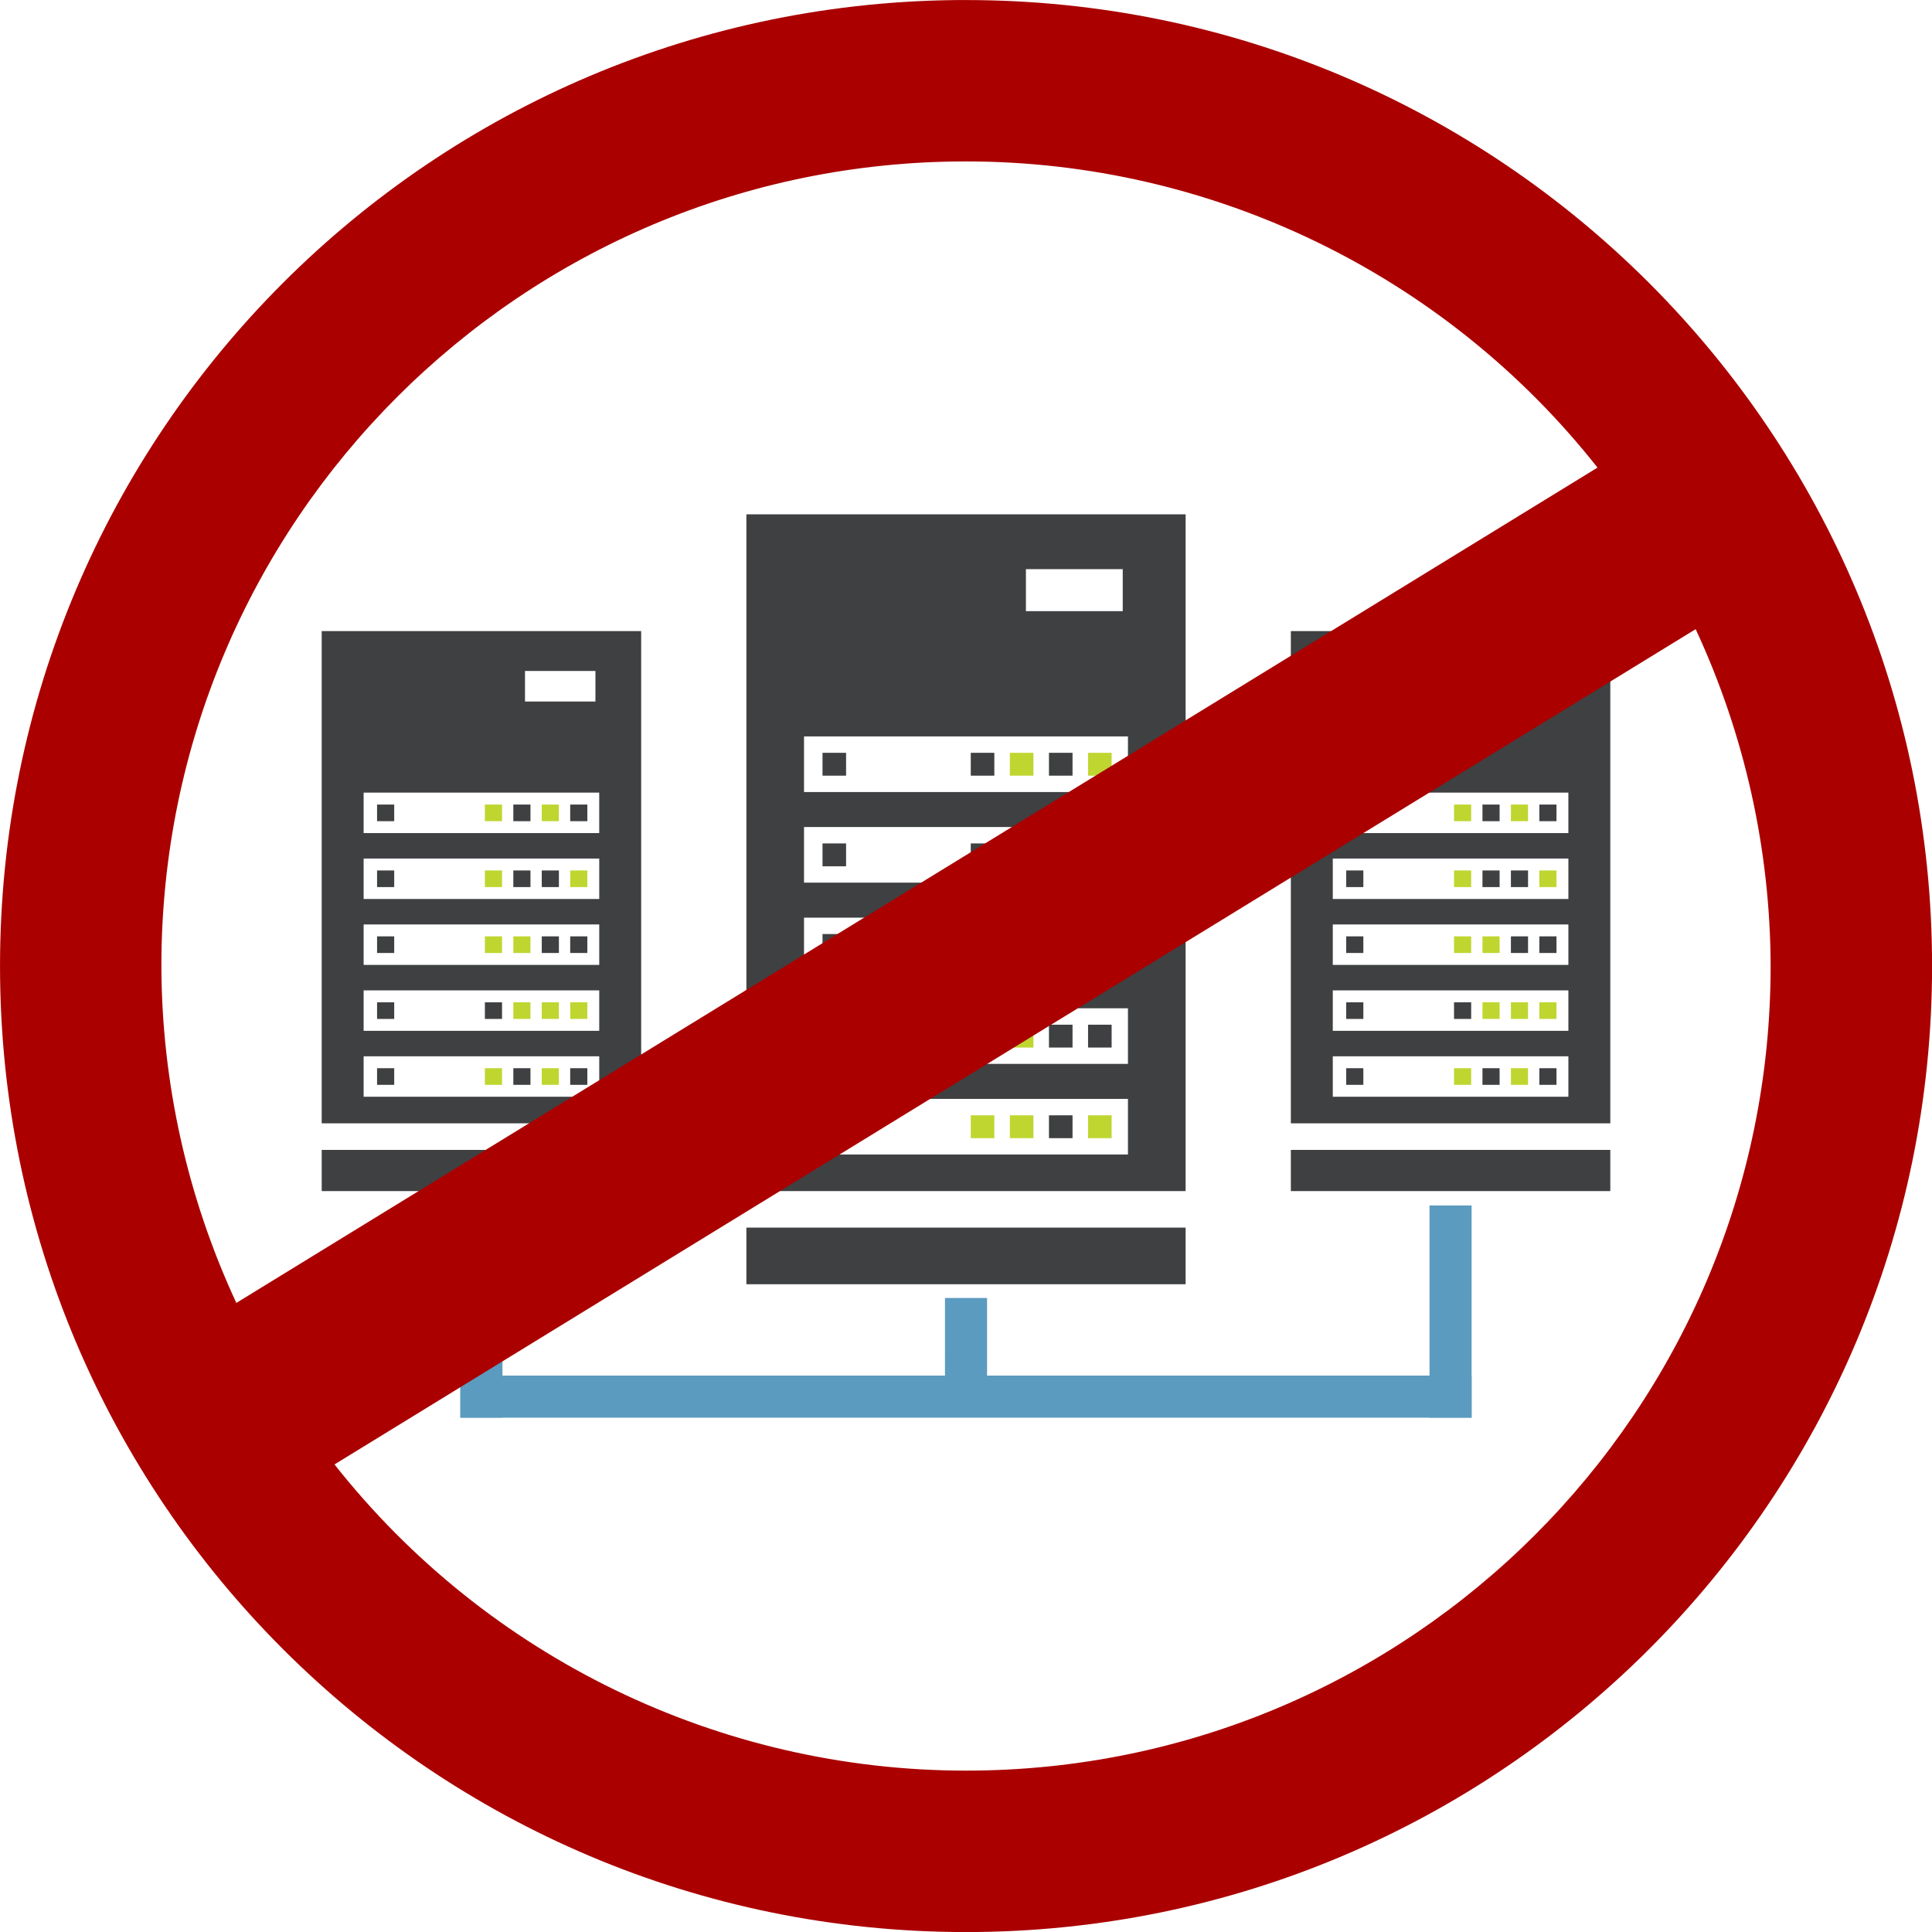
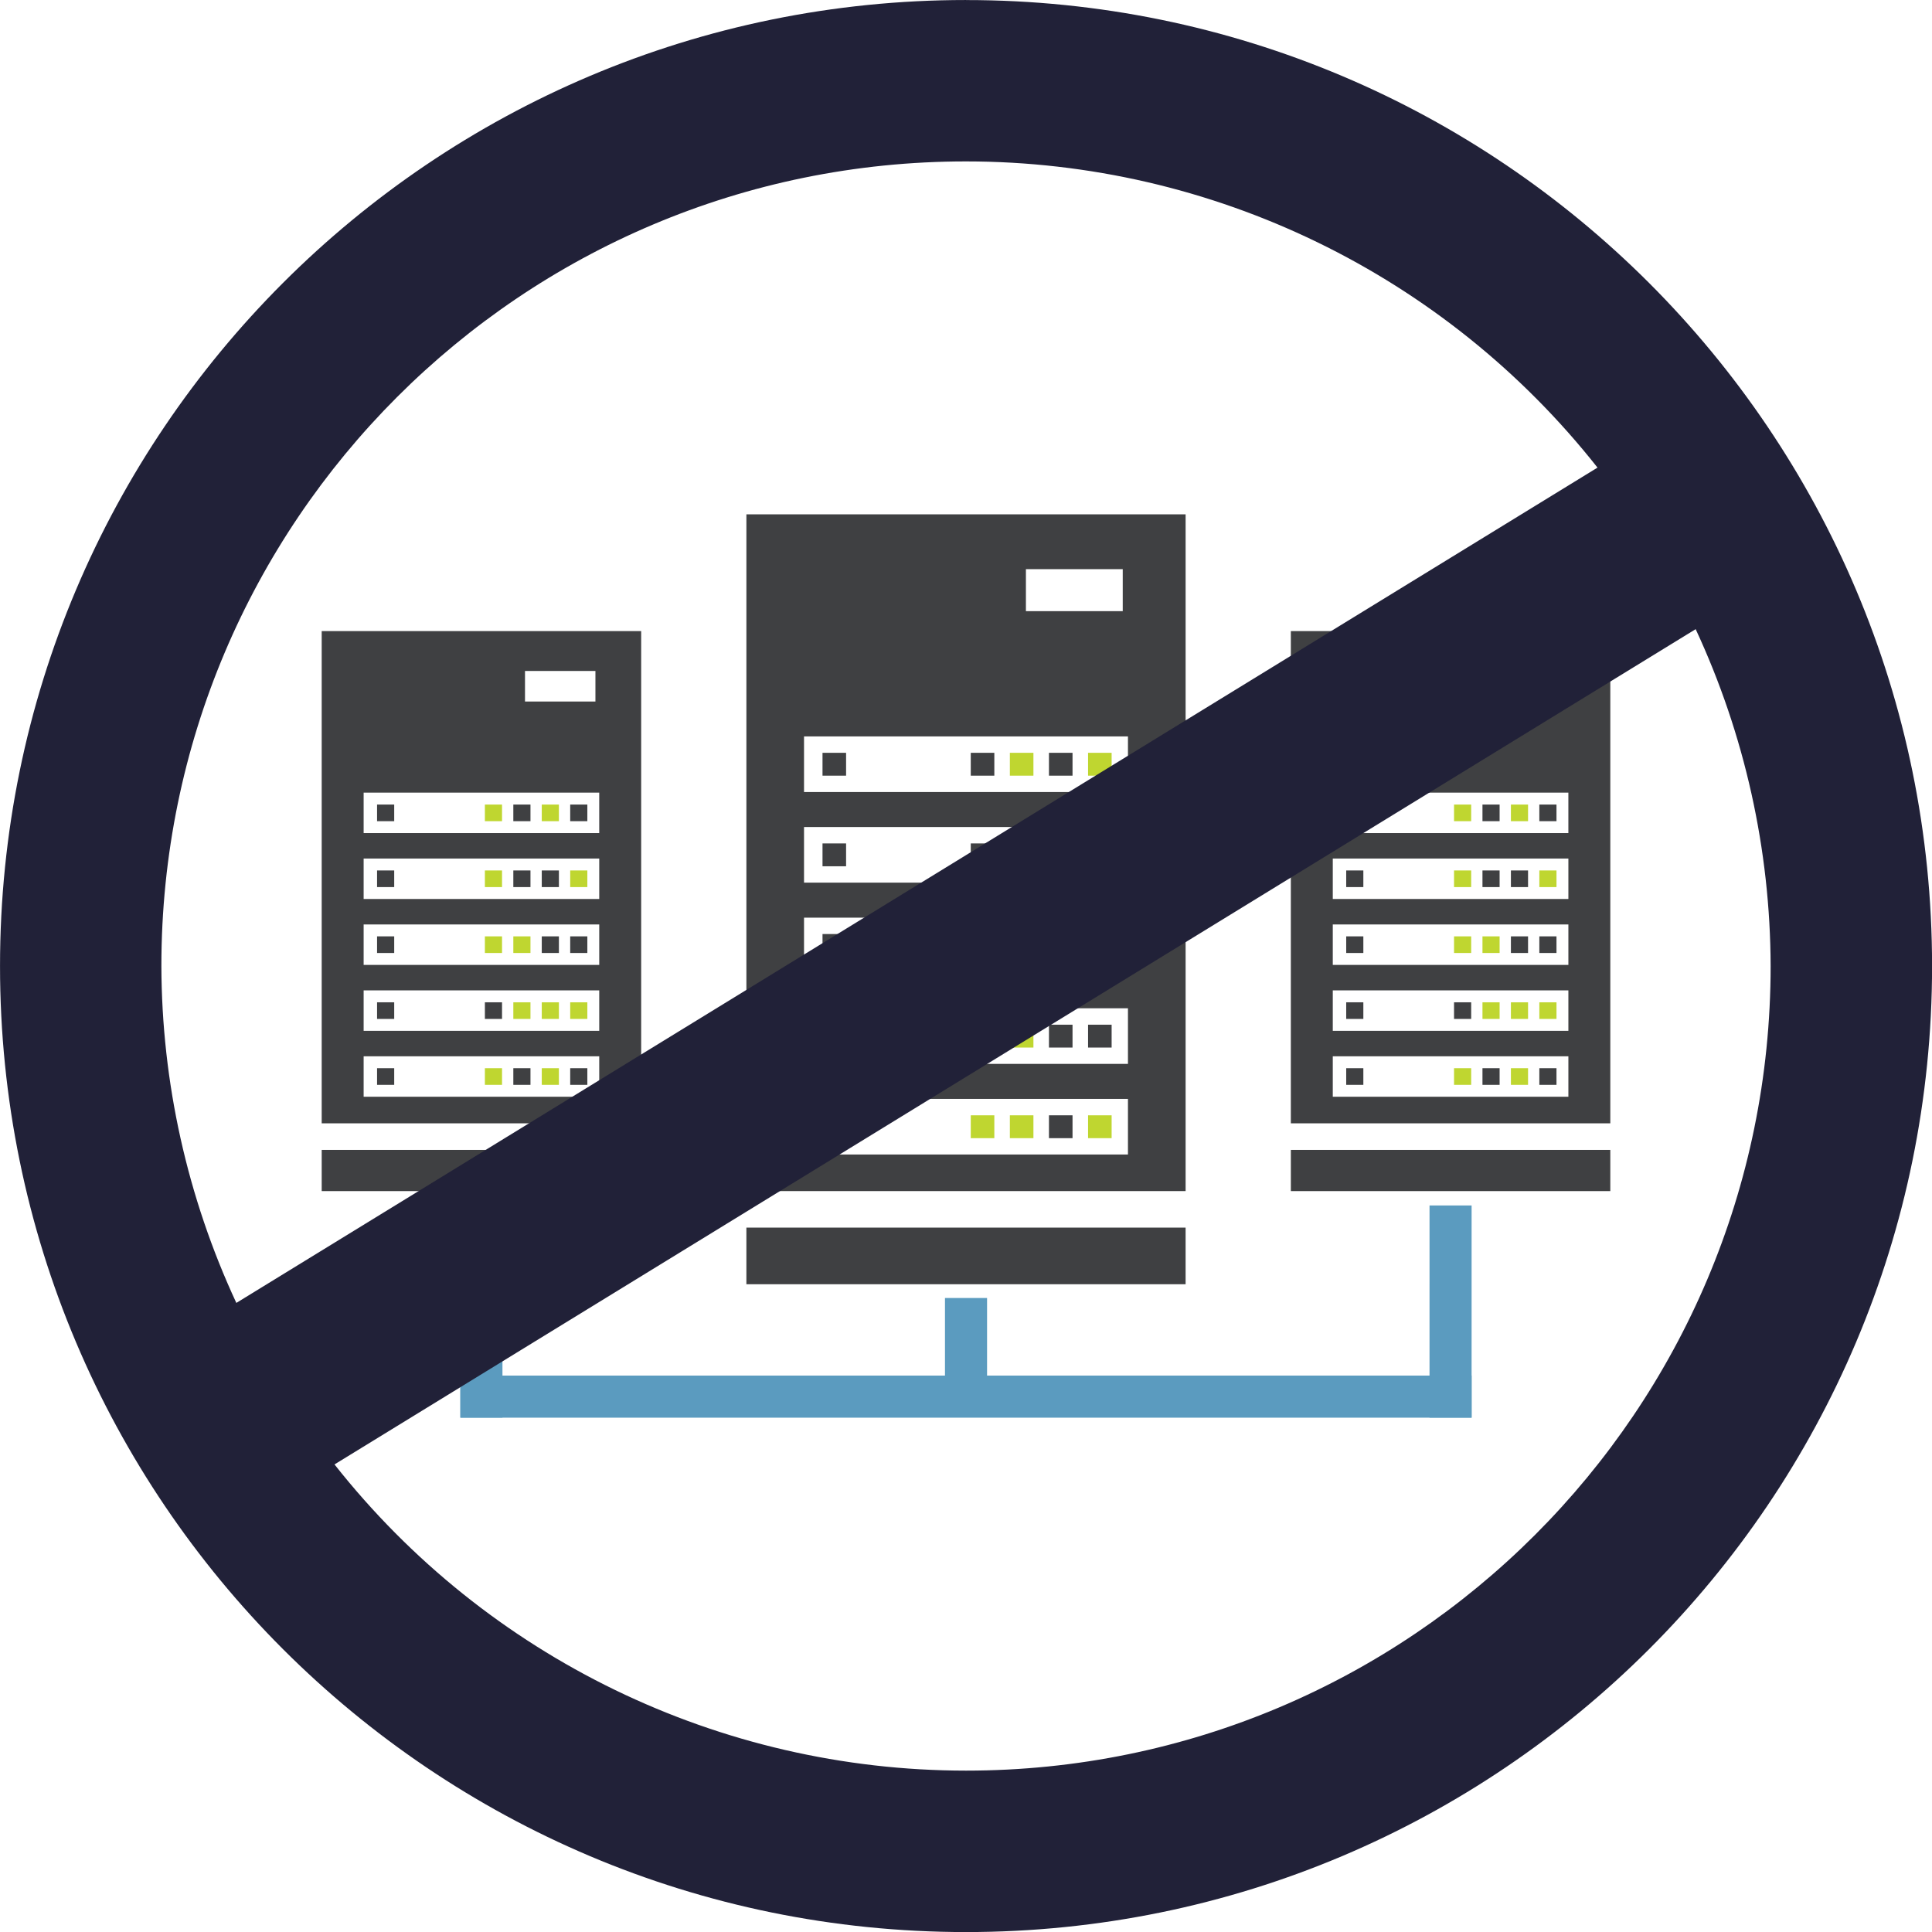
<svg xmlns="http://www.w3.org/2000/svg" width="48.576mm" height="48.576mm" viewBox="0 0 48.576 48.576" version="1.1" id="svg8">
  <defs id="defs2" />
  <g id="layer1" transform="translate(-39.12562,-59.4975)">
    <g id="g1376" transform="rotate(0.07,43680.898,-181778.93)" style="display:inline;enable-background:new">
      <g transform="translate(23.19105,-0.1325532)" style="display:inline;enable-background:new" id="g1146-2" />
      <g id="g1008" transform="translate(0.3487542,-0.3939191)">
        <g style="fill:#3f4042;fill-opacity:1" transform="translate(-1.17599,-0.1027832)" id="g1146">
          <path id="rect831" transform="matrix(0.2645831,-3.2324944e-4,3.2324944e-4,0.2645831,261.763,108.269)" d="M 31.984,78.523 V 125.299 H 62.342 V 78.523 Z M 51.303,82.312 h 6.693 v 2.904 h -6.693 z M 35.969,93.873 H 58.357 V 97.719 H 35.969 Z m 0,6.264 h 22.389 v 3.844 H 35.969 Z m 0,6.264 h 22.389 v 3.844 H 35.969 Z m 0,6.264 h 22.389 v 3.844 H 35.969 Z m 0,6.264 h 22.389 v 3.844 H 35.969 Z m -3.984,8.896 v 3.914 h 30.357 v -3.914 z" style="opacity:1;fill:#3f4042;fill-opacity:1;stroke:none;stroke-width:10;stroke-linecap:round;stroke-linejoin:round;stroke-miterlimit:4;stroke-dasharray:none;stroke-dashoffset:0;stroke-opacity:1;paint-order:fill markers stroke" />
          <rect style="display:inline;opacity:1;fill:#3f4042;fill-opacity:1;stroke:none;stroke-width:0.533;stroke-linecap:round;stroke-linejoin:round;stroke-miterlimit:4;stroke-dasharray:none;stroke-dashoffset:0;stroke-opacity:1;paint-order:fill markers stroke;enable-background:new" id="rect848-324-3" width="0.431" height="0.418" x="276.341" y="133.726" transform="rotate(-0.07)" />
          <rect style="display:inline;opacity:1;fill:#bfd630;fill-opacity:1;stroke:none;stroke-width:0.533;stroke-linecap:round;stroke-linejoin:round;stroke-miterlimit:4;stroke-dasharray:none;stroke-dashoffset:0;stroke-opacity:1;paint-order:fill markers stroke;enable-background:new" id="rect848-324-3-0" width="0.431" height="0.418" x="275.626" y="133.726" transform="rotate(-0.07)" />
          <rect style="display:inline;opacity:1;fill:#3f4042;fill-opacity:1;stroke:none;stroke-width:0.533;stroke-linecap:round;stroke-linejoin:round;stroke-miterlimit:4;stroke-dasharray:none;stroke-dashoffset:0;stroke-opacity:1;paint-order:fill markers stroke;enable-background:new" id="rect848-324-3-4" width="0.431" height="0.418" x="274.911" y="133.726" transform="rotate(-0.07)" />
          <rect style="display:inline;opacity:1;fill:#bfd630;fill-opacity:1;stroke:none;stroke-width:0.533;stroke-linecap:round;stroke-linejoin:round;stroke-miterlimit:4;stroke-dasharray:none;stroke-dashoffset:0;stroke-opacity:1;paint-order:fill markers stroke;enable-background:new" id="rect848-324-3-5" width="0.431" height="0.418" x="274.196" y="133.726" transform="rotate(-0.07)" />
          <rect style="display:inline;opacity:1;fill:#3f4042;fill-opacity:1;stroke:none;stroke-width:0.533;stroke-linecap:round;stroke-linejoin:round;stroke-miterlimit:4;stroke-dasharray:none;stroke-dashoffset:0;stroke-opacity:1;paint-order:fill markers stroke;enable-background:new" id="rect848-324-3-8" width="0.431" height="0.418" x="271.485" y="133.726" transform="rotate(-0.07)" />
          <rect style="display:inline;opacity:1;fill:#bfd630;fill-opacity:1;stroke:none;stroke-width:0.533;stroke-linecap:round;stroke-linejoin:round;stroke-miterlimit:4;stroke-dasharray:none;stroke-dashoffset:0;stroke-opacity:1;paint-order:fill markers stroke;enable-background:new" id="rect848-324-3-3" width="0.431" height="0.418" x="276.341" y="135.383" transform="rotate(-0.07)" />
          <rect style="display:inline;opacity:1;fill:#3f4042;fill-opacity:1;stroke:none;stroke-width:0.533;stroke-linecap:round;stroke-linejoin:round;stroke-miterlimit:4;stroke-dasharray:none;stroke-dashoffset:0;stroke-opacity:1;paint-order:fill markers stroke;enable-background:new" id="rect848-324-3-0-4" width="0.431" height="0.418" x="275.626" y="135.383" transform="rotate(-0.07)" />
          <rect style="display:inline;opacity:1;fill:#3f4042;fill-opacity:1;stroke:none;stroke-width:0.533;stroke-linecap:round;stroke-linejoin:round;stroke-miterlimit:4;stroke-dasharray:none;stroke-dashoffset:0;stroke-opacity:1;paint-order:fill markers stroke;enable-background:new" id="rect848-324-3-4-5" width="0.431" height="0.418" x="274.911" y="135.383" transform="rotate(-0.07)" />
          <rect style="display:inline;opacity:1;fill:#bfd630;fill-opacity:1;stroke:none;stroke-width:0.533;stroke-linecap:round;stroke-linejoin:round;stroke-miterlimit:4;stroke-dasharray:none;stroke-dashoffset:0;stroke-opacity:1;paint-order:fill markers stroke;enable-background:new" id="rect848-324-3-5-9" width="0.431" height="0.418" x="274.196" y="135.383" transform="rotate(-0.07)" />
          <rect style="display:inline;opacity:1;fill:#3f4042;fill-opacity:1;stroke:none;stroke-width:0.533;stroke-linecap:round;stroke-linejoin:round;stroke-miterlimit:4;stroke-dasharray:none;stroke-dashoffset:0;stroke-opacity:1;paint-order:fill markers stroke;enable-background:new" id="rect848-324-3-8-4" width="0.431" height="0.418" x="271.485" y="135.383" transform="rotate(-0.07)" />
          <rect style="display:inline;opacity:1;fill:#3f4042;fill-opacity:1;stroke:none;stroke-width:0.533;stroke-linecap:round;stroke-linejoin:round;stroke-miterlimit:4;stroke-dasharray:none;stroke-dashoffset:0;stroke-opacity:1;paint-order:fill markers stroke;enable-background:new" id="rect848-324-3-6" width="0.431" height="0.418" x="276.341" y="137.04" transform="rotate(-0.07)" />
          <rect style="display:inline;opacity:1;fill:#3f4042;fill-opacity:1;stroke:none;stroke-width:0.533;stroke-linecap:round;stroke-linejoin:round;stroke-miterlimit:4;stroke-dasharray:none;stroke-dashoffset:0;stroke-opacity:1;paint-order:fill markers stroke;enable-background:new" id="rect848-324-3-0-3" width="0.431" height="0.418" x="275.626" y="137.04" transform="rotate(-0.07)" />
          <rect style="display:inline;opacity:1;fill:#bfd630;fill-opacity:1;stroke:none;stroke-width:0.533;stroke-linecap:round;stroke-linejoin:round;stroke-miterlimit:4;stroke-dasharray:none;stroke-dashoffset:0;stroke-opacity:1;paint-order:fill markers stroke;enable-background:new" id="rect848-324-3-4-4" width="0.431" height="0.418" x="274.911" y="137.04" transform="rotate(-0.07)" />
          <rect style="display:inline;opacity:1;fill:#bfd630;fill-opacity:1;stroke:none;stroke-width:0.533;stroke-linecap:round;stroke-linejoin:round;stroke-miterlimit:4;stroke-dasharray:none;stroke-dashoffset:0;stroke-opacity:1;paint-order:fill markers stroke;enable-background:new" id="rect848-324-3-5-3" width="0.431" height="0.418" x="274.196" y="137.04" transform="rotate(-0.07)" />
          <rect style="display:inline;opacity:1;fill:#3f4042;fill-opacity:1;stroke:none;stroke-width:0.533;stroke-linecap:round;stroke-linejoin:round;stroke-miterlimit:4;stroke-dasharray:none;stroke-dashoffset:0;stroke-opacity:1;paint-order:fill markers stroke;enable-background:new" id="rect848-324-3-8-0" width="0.431" height="0.418" x="271.485" y="137.04" transform="rotate(-0.07)" />
          <rect style="display:inline;opacity:1;fill:#bfd630;fill-opacity:1;stroke:none;stroke-width:0.533;stroke-linecap:round;stroke-linejoin:round;stroke-miterlimit:4;stroke-dasharray:none;stroke-dashoffset:0;stroke-opacity:1;paint-order:fill markers stroke;enable-background:new" id="rect848-324-3-7" width="0.431" height="0.418" x="276.341" y="138.698" transform="rotate(-0.07)" />
          <rect style="display:inline;opacity:1;fill:#bfd630;fill-opacity:1;stroke:none;stroke-width:0.533;stroke-linecap:round;stroke-linejoin:round;stroke-miterlimit:4;stroke-dasharray:none;stroke-dashoffset:0;stroke-opacity:1;paint-order:fill markers stroke;enable-background:new" id="rect848-324-3-0-8" width="0.431" height="0.418" x="275.626" y="138.698" transform="rotate(-0.07)" />
          <rect style="display:inline;opacity:1;fill:#bfd630;fill-opacity:1;stroke:none;stroke-width:0.533;stroke-linecap:round;stroke-linejoin:round;stroke-miterlimit:4;stroke-dasharray:none;stroke-dashoffset:0;stroke-opacity:1;paint-order:fill markers stroke;enable-background:new" id="rect848-324-3-4-0" width="0.431" height="0.418" x="274.911" y="138.698" transform="rotate(-0.07)" />
          <rect style="display:inline;opacity:1;fill:#3f4042;fill-opacity:1;stroke:none;stroke-width:0.533;stroke-linecap:round;stroke-linejoin:round;stroke-miterlimit:4;stroke-dasharray:none;stroke-dashoffset:0;stroke-opacity:1;paint-order:fill markers stroke;enable-background:new" id="rect848-324-3-5-6" width="0.431" height="0.418" x="274.196" y="138.698" transform="rotate(-0.07)" />
          <rect style="display:inline;opacity:1;fill:#3f4042;fill-opacity:1;stroke:none;stroke-width:0.533;stroke-linecap:round;stroke-linejoin:round;stroke-miterlimit:4;stroke-dasharray:none;stroke-dashoffset:0;stroke-opacity:1;paint-order:fill markers stroke;enable-background:new" id="rect848-324-3-8-9" width="0.431" height="0.418" x="271.485" y="138.698" transform="rotate(-0.07)" />
          <rect style="display:inline;opacity:1;fill:#3f4042;fill-opacity:1;stroke:none;stroke-width:0.533;stroke-linecap:round;stroke-linejoin:round;stroke-miterlimit:4;stroke-dasharray:none;stroke-dashoffset:0;stroke-opacity:1;paint-order:fill markers stroke;enable-background:new" id="rect848-324-3-45" width="0.431" height="0.418" x="276.341" y="140.355" transform="rotate(-0.07)" />
          <rect style="display:inline;opacity:1;fill:#bfd630;fill-opacity:1;stroke:none;stroke-width:0.533;stroke-linecap:round;stroke-linejoin:round;stroke-miterlimit:4;stroke-dasharray:none;stroke-dashoffset:0;stroke-opacity:1;paint-order:fill markers stroke;enable-background:new" id="rect848-324-3-0-7" width="0.431" height="0.418" x="275.626" y="140.355" transform="rotate(-0.07)" />
          <rect style="display:inline;opacity:1;fill:#3f4042;fill-opacity:1;stroke:none;stroke-width:0.533;stroke-linecap:round;stroke-linejoin:round;stroke-miterlimit:4;stroke-dasharray:none;stroke-dashoffset:0;stroke-opacity:1;paint-order:fill markers stroke;enable-background:new" id="rect848-324-3-4-6" width="0.431" height="0.418" x="274.911" y="140.355" transform="rotate(-0.07)" />
          <rect style="display:inline;opacity:1;fill:#bfd630;fill-opacity:1;stroke:none;stroke-width:0.533;stroke-linecap:round;stroke-linejoin:round;stroke-miterlimit:4;stroke-dasharray:none;stroke-dashoffset:0;stroke-opacity:1;paint-order:fill markers stroke;enable-background:new" id="rect848-324-3-5-0" width="0.431" height="0.418" x="274.196" y="140.355" transform="rotate(-0.07)" />
          <rect style="display:inline;opacity:1;fill:#3f4042;fill-opacity:1;stroke:none;stroke-width:0.533;stroke-linecap:round;stroke-linejoin:round;stroke-miterlimit:4;stroke-dasharray:none;stroke-dashoffset:0;stroke-opacity:1;paint-order:fill markers stroke;enable-background:new" id="rect848-324-3-8-45" width="0.431" height="0.418" x="271.485" y="140.355" transform="rotate(-0.07)" />
        </g>
        <g id="g1146-3" style="display:inline;fill:#3f4042;fill-opacity:1;enable-background:new" transform="matrix(1.374905,0,0,1.374905,-91.82001,-51.42766)">
          <path id="rect831-4" transform="matrix(0.1924374,-2.3510675e-4,2.3510675e-4,0.1924374,256.3137,116.0763)" d="M 72.342,67.428 V 131.738 H 114.08 V 67.428 Z m 26.562,5.209 h 9.201 v 3.992 H 98.904 Z M 77.818,88.531 h 30.783 v 5.287 H 77.818 Z m 0,8.611 h 30.783 v 5.285 H 77.818 Z m 0,8.613 h 30.783 v 5.285 H 77.818 Z m 0,8.611 h 30.783 v 5.285 H 77.818 Z m 0,8.611 h 30.783 v 5.285 H 77.818 Z m -5.477,12.232 v 5.381 h 41.738 v -5.381 z" style="opacity:1;fill:#3f4042;fill-opacity:1;stroke:none;stroke-width:13.749;stroke-linecap:round;stroke-linejoin:round;stroke-miterlimit:4;stroke-dasharray:none;stroke-dashoffset:0;stroke-opacity:1;paint-order:fill markers stroke" />
          <rect style="display:inline;opacity:1;fill:#bfd630;fill-opacity:1;stroke:none;stroke-width:0.533;stroke-linecap:round;stroke-linejoin:round;stroke-miterlimit:4;stroke-dasharray:none;stroke-dashoffset:0;stroke-opacity:1;paint-order:fill markers stroke;enable-background:new" id="rect848-324-3-40" width="0.431" height="0.418" x="276.341" y="133.726" transform="rotate(-0.07)" />
          <rect style="display:inline;opacity:1;fill:#3f4042;fill-opacity:1;stroke:none;stroke-width:0.533;stroke-linecap:round;stroke-linejoin:round;stroke-miterlimit:4;stroke-dasharray:none;stroke-dashoffset:0;stroke-opacity:1;paint-order:fill markers stroke;enable-background:new" id="rect848-324-3-0-1" width="0.431" height="0.418" x="275.626" y="133.726" transform="rotate(-0.07)" />
          <rect style="display:inline;opacity:1;fill:#bfd630;fill-opacity:1;stroke:none;stroke-width:0.533;stroke-linecap:round;stroke-linejoin:round;stroke-miterlimit:4;stroke-dasharray:none;stroke-dashoffset:0;stroke-opacity:1;paint-order:fill markers stroke;enable-background:new" id="rect848-324-3-4-8" width="0.431" height="0.418" x="274.911" y="133.726" transform="rotate(-0.07)" />
          <rect style="display:inline;opacity:1;fill:#3f4042;fill-opacity:1;stroke:none;stroke-width:0.533;stroke-linecap:round;stroke-linejoin:round;stroke-miterlimit:4;stroke-dasharray:none;stroke-dashoffset:0;stroke-opacity:1;paint-order:fill markers stroke;enable-background:new" id="rect848-324-3-5-01" width="0.431" height="0.418" x="274.196" y="133.726" transform="rotate(-0.07)" />
          <rect style="display:inline;opacity:1;fill:#3f4042;fill-opacity:1;stroke:none;stroke-width:0.533;stroke-linecap:round;stroke-linejoin:round;stroke-miterlimit:4;stroke-dasharray:none;stroke-dashoffset:0;stroke-opacity:1;paint-order:fill markers stroke;enable-background:new" id="rect848-324-3-8-5" width="0.431" height="0.418" x="271.485" y="133.726" transform="rotate(-0.07)" />
          <rect style="display:inline;opacity:1;fill:#3f4042;fill-opacity:1;stroke:none;stroke-width:0.533;stroke-linecap:round;stroke-linejoin:round;stroke-miterlimit:4;stroke-dasharray:none;stroke-dashoffset:0;stroke-opacity:1;paint-order:fill markers stroke;enable-background:new" id="rect848-324-3-3-8" width="0.431" height="0.418" x="276.341" y="135.383" transform="rotate(-0.07)" />
          <rect style="display:inline;opacity:1;fill:#bfd630;fill-opacity:1;stroke:none;stroke-width:0.533;stroke-linecap:round;stroke-linejoin:round;stroke-miterlimit:4;stroke-dasharray:none;stroke-dashoffset:0;stroke-opacity:1;paint-order:fill markers stroke;enable-background:new" id="rect848-324-3-0-4-5" width="0.431" height="0.418" x="275.626" y="135.383" transform="rotate(-0.07)" />
          <rect style="display:inline;opacity:1;fill:#3f4042;fill-opacity:1;stroke:none;stroke-width:0.533;stroke-linecap:round;stroke-linejoin:round;stroke-miterlimit:4;stroke-dasharray:none;stroke-dashoffset:0;stroke-opacity:1;paint-order:fill markers stroke;enable-background:new" id="rect848-324-3-4-5-0" width="0.431" height="0.418" x="274.911" y="135.383" transform="rotate(-0.07)" />
          <rect style="display:inline;opacity:1;fill:#3f4042;fill-opacity:1;stroke:none;stroke-width:0.533;stroke-linecap:round;stroke-linejoin:round;stroke-miterlimit:4;stroke-dasharray:none;stroke-dashoffset:0;stroke-opacity:1;paint-order:fill markers stroke;enable-background:new" id="rect848-324-3-5-9-5" width="0.431" height="0.418" x="274.196" y="135.383" transform="rotate(-0.07)" />
          <rect style="display:inline;opacity:1;fill:#3f4042;fill-opacity:1;stroke:none;stroke-width:0.533;stroke-linecap:round;stroke-linejoin:round;stroke-miterlimit:4;stroke-dasharray:none;stroke-dashoffset:0;stroke-opacity:1;paint-order:fill markers stroke;enable-background:new" id="rect848-324-3-8-4-8" width="0.431" height="0.418" x="271.485" y="135.383" transform="rotate(-0.07)" />
          <rect style="display:inline;opacity:1;fill:#bfd630;fill-opacity:1;stroke:none;stroke-width:0.533;stroke-linecap:round;stroke-linejoin:round;stroke-miterlimit:4;stroke-dasharray:none;stroke-dashoffset:0;stroke-opacity:1;paint-order:fill markers stroke;enable-background:new" id="rect848-324-3-6-4" width="0.431" height="0.418" x="276.341" y="137.04" transform="rotate(-0.07)" />
          <rect style="display:inline;opacity:1;fill:#bfd630;fill-opacity:1;stroke:none;stroke-width:0.533;stroke-linecap:round;stroke-linejoin:round;stroke-miterlimit:4;stroke-dasharray:none;stroke-dashoffset:0;stroke-opacity:1;paint-order:fill markers stroke;enable-background:new" id="rect848-324-3-0-3-6" width="0.431" height="0.418" x="275.626" y="137.04" transform="rotate(-0.07)" />
          <rect style="display:inline;opacity:1;fill:#3f4042;fill-opacity:1;stroke:none;stroke-width:0.533;stroke-linecap:round;stroke-linejoin:round;stroke-miterlimit:4;stroke-dasharray:none;stroke-dashoffset:0;stroke-opacity:1;paint-order:fill markers stroke;enable-background:new" id="rect848-324-3-4-4-0" width="0.431" height="0.418" x="274.911" y="137.04" transform="rotate(-0.07)" />
          <rect style="display:inline;opacity:1;fill:#bfd630;fill-opacity:1;stroke:none;stroke-width:0.533;stroke-linecap:round;stroke-linejoin:round;stroke-miterlimit:4;stroke-dasharray:none;stroke-dashoffset:0;stroke-opacity:1;paint-order:fill markers stroke;enable-background:new" id="rect848-324-3-5-3-4" width="0.431" height="0.418" x="274.196" y="137.04" transform="rotate(-0.07)" />
          <rect style="display:inline;opacity:1;fill:#3f4042;fill-opacity:1;stroke:none;stroke-width:0.533;stroke-linecap:round;stroke-linejoin:round;stroke-miterlimit:4;stroke-dasharray:none;stroke-dashoffset:0;stroke-opacity:1;paint-order:fill markers stroke;enable-background:new" id="rect848-324-3-8-0-7" width="0.431" height="0.418" x="271.485" y="137.04" transform="rotate(-0.07)" />
          <rect style="display:inline;opacity:1;fill:#3f4042;fill-opacity:1;stroke:none;stroke-width:0.533;stroke-linecap:round;stroke-linejoin:round;stroke-miterlimit:4;stroke-dasharray:none;stroke-dashoffset:0;stroke-opacity:1;paint-order:fill markers stroke;enable-background:new" id="rect848-324-3-7-8" width="0.431" height="0.418" x="276.341" y="138.698" transform="rotate(-0.07)" />
          <rect style="display:inline;opacity:1;fill:#3f4042;fill-opacity:1;stroke:none;stroke-width:0.533;stroke-linecap:round;stroke-linejoin:round;stroke-miterlimit:4;stroke-dasharray:none;stroke-dashoffset:0;stroke-opacity:1;paint-order:fill markers stroke;enable-background:new" id="rect848-324-3-0-8-7" width="0.431" height="0.418" x="275.626" y="138.698" transform="rotate(-0.07)" />
          <rect style="display:inline;opacity:1;fill:#bfd630;fill-opacity:1;stroke:none;stroke-width:0.533;stroke-linecap:round;stroke-linejoin:round;stroke-miterlimit:4;stroke-dasharray:none;stroke-dashoffset:0;stroke-opacity:1;paint-order:fill markers stroke;enable-background:new" id="rect848-324-3-4-0-0" width="0.431" height="0.418" x="274.911" y="138.698" transform="rotate(-0.07)" />
          <rect style="display:inline;opacity:1;fill:#3f4042;fill-opacity:1;stroke:none;stroke-width:0.533;stroke-linecap:round;stroke-linejoin:round;stroke-miterlimit:4;stroke-dasharray:none;stroke-dashoffset:0;stroke-opacity:1;paint-order:fill markers stroke;enable-background:new" id="rect848-324-3-5-6-0" width="0.431" height="0.418" x="274.196" y="138.698" transform="rotate(-0.07)" />
          <rect style="display:inline;opacity:1;fill:#3f4042;fill-opacity:1;stroke:none;stroke-width:0.533;stroke-linecap:round;stroke-linejoin:round;stroke-miterlimit:4;stroke-dasharray:none;stroke-dashoffset:0;stroke-opacity:1;paint-order:fill markers stroke;enable-background:new" id="rect848-324-3-8-9-6" width="0.431" height="0.418" x="271.485" y="138.698" transform="rotate(-0.07)" />
          <rect style="display:inline;opacity:1;fill:#bfd630;fill-opacity:1;stroke:none;stroke-width:0.533;stroke-linecap:round;stroke-linejoin:round;stroke-miterlimit:4;stroke-dasharray:none;stroke-dashoffset:0;stroke-opacity:1;paint-order:fill markers stroke;enable-background:new" id="rect848-324-3-45-6" width="0.431" height="0.418" x="276.341" y="140.355" transform="rotate(-0.07)" />
          <rect style="display:inline;opacity:1;fill:#3f4042;fill-opacity:1;stroke:none;stroke-width:0.533;stroke-linecap:round;stroke-linejoin:round;stroke-miterlimit:4;stroke-dasharray:none;stroke-dashoffset:0;stroke-opacity:1;paint-order:fill markers stroke;enable-background:new" id="rect848-324-3-0-7-0" width="0.431" height="0.418" x="275.626" y="140.355" transform="rotate(-0.07)" />
          <rect style="display:inline;opacity:1;fill:#bfd630;fill-opacity:1;stroke:none;stroke-width:0.533;stroke-linecap:round;stroke-linejoin:round;stroke-miterlimit:4;stroke-dasharray:none;stroke-dashoffset:0;stroke-opacity:1;paint-order:fill markers stroke;enable-background:new" id="rect848-324-3-4-6-3" width="0.431" height="0.418" x="274.911" y="140.355" transform="rotate(-0.07)" />
          <rect style="display:inline;opacity:1;fill:#bfd630;fill-opacity:1;stroke:none;stroke-width:0.533;stroke-linecap:round;stroke-linejoin:round;stroke-miterlimit:4;stroke-dasharray:none;stroke-dashoffset:0;stroke-opacity:1;paint-order:fill markers stroke;enable-background:new" id="rect848-324-3-5-0-3" width="0.431" height="0.418" x="274.196" y="140.355" transform="rotate(-0.07)" />
          <rect style="display:inline;opacity:1;fill:#3f4042;fill-opacity:1;stroke:none;stroke-width:0.533;stroke-linecap:round;stroke-linejoin:round;stroke-miterlimit:4;stroke-dasharray:none;stroke-dashoffset:0;stroke-opacity:1;paint-order:fill markers stroke;enable-background:new" id="rect848-324-3-8-45-6" width="0.431" height="0.418" x="271.485" y="140.355" transform="rotate(-0.07)" />
        </g>
        <path id="path1342" d="m 273.109,143.898 0.005,4.276" style="opacity:1;fill:#484848;fill-opacity:1;stroke:#5b9bbf;stroke-width:1.058;stroke-linecap:square;stroke-linejoin:round;stroke-miterlimit:4;stroke-dasharray:none;stroke-dashoffset:0;stroke-opacity:1;paint-order:fill markers stroke" />
        <path id="path1342-3" d="m 297.476,143.868 0.005,4.276" style="display:inline;opacity:1;fill:#484848;fill-opacity:1;stroke:#5b9bbf;stroke-width:1.058;stroke-linecap:square;stroke-linejoin:round;stroke-miterlimit:4;stroke-dasharray:none;stroke-dashoffset:0;stroke-opacity:1;paint-order:fill markers stroke;enable-background:new" />
        <path id="path1359" d="m 273.114,148.175 24.367,-0.03" style="opacity:1;fill:#484848;fill-opacity:1;stroke:#5b9bbf;stroke-width:1.058;stroke-linecap:square;stroke-linejoin:round;stroke-miterlimit:4;stroke-dasharray:none;stroke-dashoffset:0;stroke-opacity:1;paint-order:fill markers stroke" />
        <path id="path1342-3-0" d="m 285.296,146.209 0.002,1.771" style="display:inline;opacity:1;fill:#484848;fill-opacity:1;stroke:#5b9bbf;stroke-width:1.058;stroke-linecap:square;stroke-linejoin:round;stroke-miterlimit:4;stroke-dasharray:none;stroke-dashoffset:0;stroke-opacity:1;paint-order:fill markers stroke;enable-background:new" />
        <g style="display:inline;fill:#3f4042;fill-opacity:1;enable-background:new" transform="translate(23.19097,-0.1325527)" id="g1146-6">
          <path id="rect831-0" transform="matrix(0.2645831,-3.2324944e-4,3.2324944e-4,0.2645831,261.763,108.269)" d="M 31.984,78.523 V 125.299 H 62.342 V 78.523 Z M 51.303,82.312 h 6.693 v 2.904 h -6.693 z M 35.969,93.873 H 58.357 V 97.719 H 35.969 Z m 0,6.264 h 22.389 v 3.844 H 35.969 Z m 0,6.264 h 22.389 v 3.844 H 35.969 Z m 0,6.264 h 22.389 v 3.844 H 35.969 Z m 0,6.264 h 22.389 v 3.844 H 35.969 Z m -3.984,8.896 v 3.914 h 30.357 v -3.914 z" style="opacity:1;fill:#3f4042;fill-opacity:1;stroke:none;stroke-width:10;stroke-linecap:round;stroke-linejoin:round;stroke-miterlimit:4;stroke-dasharray:none;stroke-dashoffset:0;stroke-opacity:1;paint-order:fill markers stroke" />
          <rect style="display:inline;opacity:1;fill:#3f4042;fill-opacity:1;stroke:none;stroke-width:0.533;stroke-linecap:round;stroke-linejoin:round;stroke-miterlimit:4;stroke-dasharray:none;stroke-dashoffset:0;stroke-opacity:1;paint-order:fill markers stroke;enable-background:new" id="rect848-324-3-37" width="0.431" height="0.418" x="276.341" y="133.726" transform="rotate(-0.07)" />
          <rect style="display:inline;opacity:1;fill:#bfd630;fill-opacity:1;stroke:none;stroke-width:0.533;stroke-linecap:round;stroke-linejoin:round;stroke-miterlimit:4;stroke-dasharray:none;stroke-dashoffset:0;stroke-opacity:1;paint-order:fill markers stroke;enable-background:new" id="rect848-324-3-0-42" width="0.431" height="0.418" x="275.626" y="133.726" transform="rotate(-0.07)" />
          <rect style="display:inline;opacity:1;fill:#3f4042;fill-opacity:1;stroke:none;stroke-width:0.533;stroke-linecap:round;stroke-linejoin:round;stroke-miterlimit:4;stroke-dasharray:none;stroke-dashoffset:0;stroke-opacity:1;paint-order:fill markers stroke;enable-background:new" id="rect848-324-3-4-7" width="0.431" height="0.418" x="274.911" y="133.726" transform="rotate(-0.07)" />
          <rect style="display:inline;opacity:1;fill:#bfd630;fill-opacity:1;stroke:none;stroke-width:0.533;stroke-linecap:round;stroke-linejoin:round;stroke-miterlimit:4;stroke-dasharray:none;stroke-dashoffset:0;stroke-opacity:1;paint-order:fill markers stroke;enable-background:new" id="rect848-324-3-5-93" width="0.431" height="0.418" x="274.196" y="133.726" transform="rotate(-0.07)" />
          <rect style="display:inline;opacity:1;fill:#3f4042;fill-opacity:1;stroke:none;stroke-width:0.533;stroke-linecap:round;stroke-linejoin:round;stroke-miterlimit:4;stroke-dasharray:none;stroke-dashoffset:0;stroke-opacity:1;paint-order:fill markers stroke;enable-background:new" id="rect848-324-3-8-2" width="0.431" height="0.418" x="271.485" y="133.726" transform="rotate(-0.07)" />
          <rect style="display:inline;opacity:1;fill:#bfd630;fill-opacity:1;stroke:none;stroke-width:0.533;stroke-linecap:round;stroke-linejoin:round;stroke-miterlimit:4;stroke-dasharray:none;stroke-dashoffset:0;stroke-opacity:1;paint-order:fill markers stroke;enable-background:new" id="rect848-324-3-3-7" width="0.431" height="0.418" x="276.341" y="135.383" transform="rotate(-0.07)" />
          <rect style="display:inline;opacity:1;fill:#3f4042;fill-opacity:1;stroke:none;stroke-width:0.533;stroke-linecap:round;stroke-linejoin:round;stroke-miterlimit:4;stroke-dasharray:none;stroke-dashoffset:0;stroke-opacity:1;paint-order:fill markers stroke;enable-background:new" id="rect848-324-3-0-4-52" width="0.431" height="0.418" x="275.626" y="135.383" transform="rotate(-0.07)" />
          <rect style="display:inline;opacity:1;fill:#3f4042;fill-opacity:1;stroke:none;stroke-width:0.533;stroke-linecap:round;stroke-linejoin:round;stroke-miterlimit:4;stroke-dasharray:none;stroke-dashoffset:0;stroke-opacity:1;paint-order:fill markers stroke;enable-background:new" id="rect848-324-3-4-5-5" width="0.431" height="0.418" x="274.911" y="135.383" transform="rotate(-0.07)" />
          <rect style="display:inline;opacity:1;fill:#bfd630;fill-opacity:1;stroke:none;stroke-width:0.533;stroke-linecap:round;stroke-linejoin:round;stroke-miterlimit:4;stroke-dasharray:none;stroke-dashoffset:0;stroke-opacity:1;paint-order:fill markers stroke;enable-background:new" id="rect848-324-3-5-9-0" width="0.431" height="0.418" x="274.196" y="135.383" transform="rotate(-0.07)" />
          <rect style="display:inline;opacity:1;fill:#3f4042;fill-opacity:1;stroke:none;stroke-width:0.533;stroke-linecap:round;stroke-linejoin:round;stroke-miterlimit:4;stroke-dasharray:none;stroke-dashoffset:0;stroke-opacity:1;paint-order:fill markers stroke;enable-background:new" id="rect848-324-3-8-4-9" width="0.431" height="0.418" x="271.485" y="135.383" transform="rotate(-0.07)" />
          <rect style="display:inline;opacity:1;fill:#3f4042;fill-opacity:1;stroke:none;stroke-width:0.533;stroke-linecap:round;stroke-linejoin:round;stroke-miterlimit:4;stroke-dasharray:none;stroke-dashoffset:0;stroke-opacity:1;paint-order:fill markers stroke;enable-background:new" id="rect848-324-3-6-3" width="0.431" height="0.418" x="276.341" y="137.04" transform="rotate(-0.07)" />
          <rect style="display:inline;opacity:1;fill:#3f4042;fill-opacity:1;stroke:none;stroke-width:0.533;stroke-linecap:round;stroke-linejoin:round;stroke-miterlimit:4;stroke-dasharray:none;stroke-dashoffset:0;stroke-opacity:1;paint-order:fill markers stroke;enable-background:new" id="rect848-324-3-0-3-4" width="0.431" height="0.418" x="275.626" y="137.04" transform="rotate(-0.07)" />
          <rect style="display:inline;opacity:1;fill:#bfd630;fill-opacity:1;stroke:none;stroke-width:0.533;stroke-linecap:round;stroke-linejoin:round;stroke-miterlimit:4;stroke-dasharray:none;stroke-dashoffset:0;stroke-opacity:1;paint-order:fill markers stroke;enable-background:new" id="rect848-324-3-4-4-9" width="0.431" height="0.418" x="274.911" y="137.04" transform="rotate(-0.07)" />
          <rect style="display:inline;opacity:1;fill:#bfd630;fill-opacity:1;stroke:none;stroke-width:0.533;stroke-linecap:round;stroke-linejoin:round;stroke-miterlimit:4;stroke-dasharray:none;stroke-dashoffset:0;stroke-opacity:1;paint-order:fill markers stroke;enable-background:new" id="rect848-324-3-5-3-6" width="0.431" height="0.418" x="274.196" y="137.04" transform="rotate(-0.07)" />
          <rect style="display:inline;opacity:1;fill:#3f4042;fill-opacity:1;stroke:none;stroke-width:0.533;stroke-linecap:round;stroke-linejoin:round;stroke-miterlimit:4;stroke-dasharray:none;stroke-dashoffset:0;stroke-opacity:1;paint-order:fill markers stroke;enable-background:new" id="rect848-324-3-8-0-0" width="0.431" height="0.418" x="271.485" y="137.04" transform="rotate(-0.07)" />
          <rect style="display:inline;opacity:1;fill:#bfd630;fill-opacity:1;stroke:none;stroke-width:0.533;stroke-linecap:round;stroke-linejoin:round;stroke-miterlimit:4;stroke-dasharray:none;stroke-dashoffset:0;stroke-opacity:1;paint-order:fill markers stroke;enable-background:new" id="rect848-324-3-7-0" width="0.431" height="0.418" x="276.341" y="138.698" transform="rotate(-0.07)" />
          <rect style="display:inline;opacity:1;fill:#bfd630;fill-opacity:1;stroke:none;stroke-width:0.533;stroke-linecap:round;stroke-linejoin:round;stroke-miterlimit:4;stroke-dasharray:none;stroke-dashoffset:0;stroke-opacity:1;paint-order:fill markers stroke;enable-background:new" id="rect848-324-3-0-8-4" width="0.431" height="0.418" x="275.626" y="138.698" transform="rotate(-0.07)" />
          <rect style="display:inline;opacity:1;fill:#bfd630;fill-opacity:1;stroke:none;stroke-width:0.533;stroke-linecap:round;stroke-linejoin:round;stroke-miterlimit:4;stroke-dasharray:none;stroke-dashoffset:0;stroke-opacity:1;paint-order:fill markers stroke;enable-background:new" id="rect848-324-3-4-0-5" width="0.431" height="0.418" x="274.911" y="138.698" transform="rotate(-0.07)" />
          <rect style="display:inline;opacity:1;fill:#3f4042;fill-opacity:1;stroke:none;stroke-width:0.533;stroke-linecap:round;stroke-linejoin:round;stroke-miterlimit:4;stroke-dasharray:none;stroke-dashoffset:0;stroke-opacity:1;paint-order:fill markers stroke;enable-background:new" id="rect848-324-3-5-6-6" width="0.431" height="0.418" x="274.196" y="138.698" transform="rotate(-0.07)" />
          <rect style="display:inline;opacity:1;fill:#3f4042;fill-opacity:1;stroke:none;stroke-width:0.533;stroke-linecap:round;stroke-linejoin:round;stroke-miterlimit:4;stroke-dasharray:none;stroke-dashoffset:0;stroke-opacity:1;paint-order:fill markers stroke;enable-background:new" id="rect848-324-3-8-9-1" width="0.431" height="0.418" x="271.485" y="138.698" transform="rotate(-0.07)" />
          <rect style="display:inline;opacity:1;fill:#3f4042;fill-opacity:1;stroke:none;stroke-width:0.533;stroke-linecap:round;stroke-linejoin:round;stroke-miterlimit:4;stroke-dasharray:none;stroke-dashoffset:0;stroke-opacity:1;paint-order:fill markers stroke;enable-background:new" id="rect848-324-3-45-5" width="0.431" height="0.418" x="276.341" y="140.355" transform="rotate(-0.07)" />
          <rect style="display:inline;opacity:1;fill:#bfd630;fill-opacity:1;stroke:none;stroke-width:0.533;stroke-linecap:round;stroke-linejoin:round;stroke-miterlimit:4;stroke-dasharray:none;stroke-dashoffset:0;stroke-opacity:1;paint-order:fill markers stroke;enable-background:new" id="rect848-324-3-0-7-4" width="0.431" height="0.418" x="275.626" y="140.355" transform="rotate(-0.07)" />
          <rect style="display:inline;opacity:1;fill:#3f4042;fill-opacity:1;stroke:none;stroke-width:0.533;stroke-linecap:round;stroke-linejoin:round;stroke-miterlimit:4;stroke-dasharray:none;stroke-dashoffset:0;stroke-opacity:1;paint-order:fill markers stroke;enable-background:new" id="rect848-324-3-4-6-5" width="0.431" height="0.418" x="274.911" y="140.355" transform="rotate(-0.07)" />
          <rect style="display:inline;opacity:1;fill:#bfd630;fill-opacity:1;stroke:none;stroke-width:0.533;stroke-linecap:round;stroke-linejoin:round;stroke-miterlimit:4;stroke-dasharray:none;stroke-dashoffset:0;stroke-opacity:1;paint-order:fill markers stroke;enable-background:new" id="rect848-324-3-5-0-4" width="0.431" height="0.418" x="274.196" y="140.355" transform="rotate(-0.07)" />
          <rect style="display:inline;opacity:1;fill:#3f4042;fill-opacity:1;stroke:none;stroke-width:0.533;stroke-linecap:round;stroke-linejoin:round;stroke-miterlimit:4;stroke-dasharray:none;stroke-dashoffset:0;stroke-opacity:1;paint-order:fill markers stroke;enable-background:new" id="rect848-324-3-8-45-1" width="0.431" height="0.418" x="271.485" y="140.355" transform="rotate(-0.07)" />
        </g>
      </g>
-       <path style="opacity:1;fill:#aa0000;fill-opacity:1;stroke:none;stroke-width:3.673;stroke-linecap:butt;stroke-linejoin:round;stroke-miterlimit:4;stroke-dasharray:none;stroke-dashoffset:0;stroke-opacity:1;paint-order:fill markers stroke" d="m 285.604,112.651 a 24.288,24.288 0 0 0 -24.258,24.318 24.288,24.288 0 0 0 24.318,24.259 24.288,24.288 0 0 0 24.259,-24.318 24.288,24.288 0 0 0 -24.318,-24.258 z m 0.005,4.058 a 20.23,20.23 0 0 1 15.887,7.679 l -34.198,21.044 a 20.23,20.23 0 0 1 -1.895,-8.468 20.23,20.23 0 0 1 20.205,-20.255 z m 18.36,11.738 a 20.23,20.23 0 0 1 1.895,8.467 20.23,20.23 0 0 1 -20.206,20.255 20.23,20.23 0 0 1 -15.887,-7.679 z" id="path901" />
+       <path style="opacity:1;fill:#212138;fill-opacity:1;stroke:none;stroke-width:3.673;stroke-linecap:butt;stroke-linejoin:round;stroke-miterlimit:4;stroke-dasharray:none;stroke-dashoffset:0;stroke-opacity:1;paint-order:fill markers stroke" d="m 285.604,112.651 a 24.288,24.288 0 0 0 -24.258,24.318 24.288,24.288 0 0 0 24.318,24.259 24.288,24.288 0 0 0 24.259,-24.318 24.288,24.288 0 0 0 -24.318,-24.258 z m 0.005,4.058 a 20.23,20.23 0 0 1 15.887,7.679 l -34.198,21.044 a 20.23,20.23 0 0 1 -1.895,-8.468 20.23,20.23 0 0 1 20.205,-20.255 z m 18.36,11.738 a 20.23,20.23 0 0 1 1.895,8.467 20.23,20.23 0 0 1 -20.206,20.255 20.23,20.23 0 0 1 -15.887,-7.679 z" id="path901" />
    </g>
  </g>
</svg>
